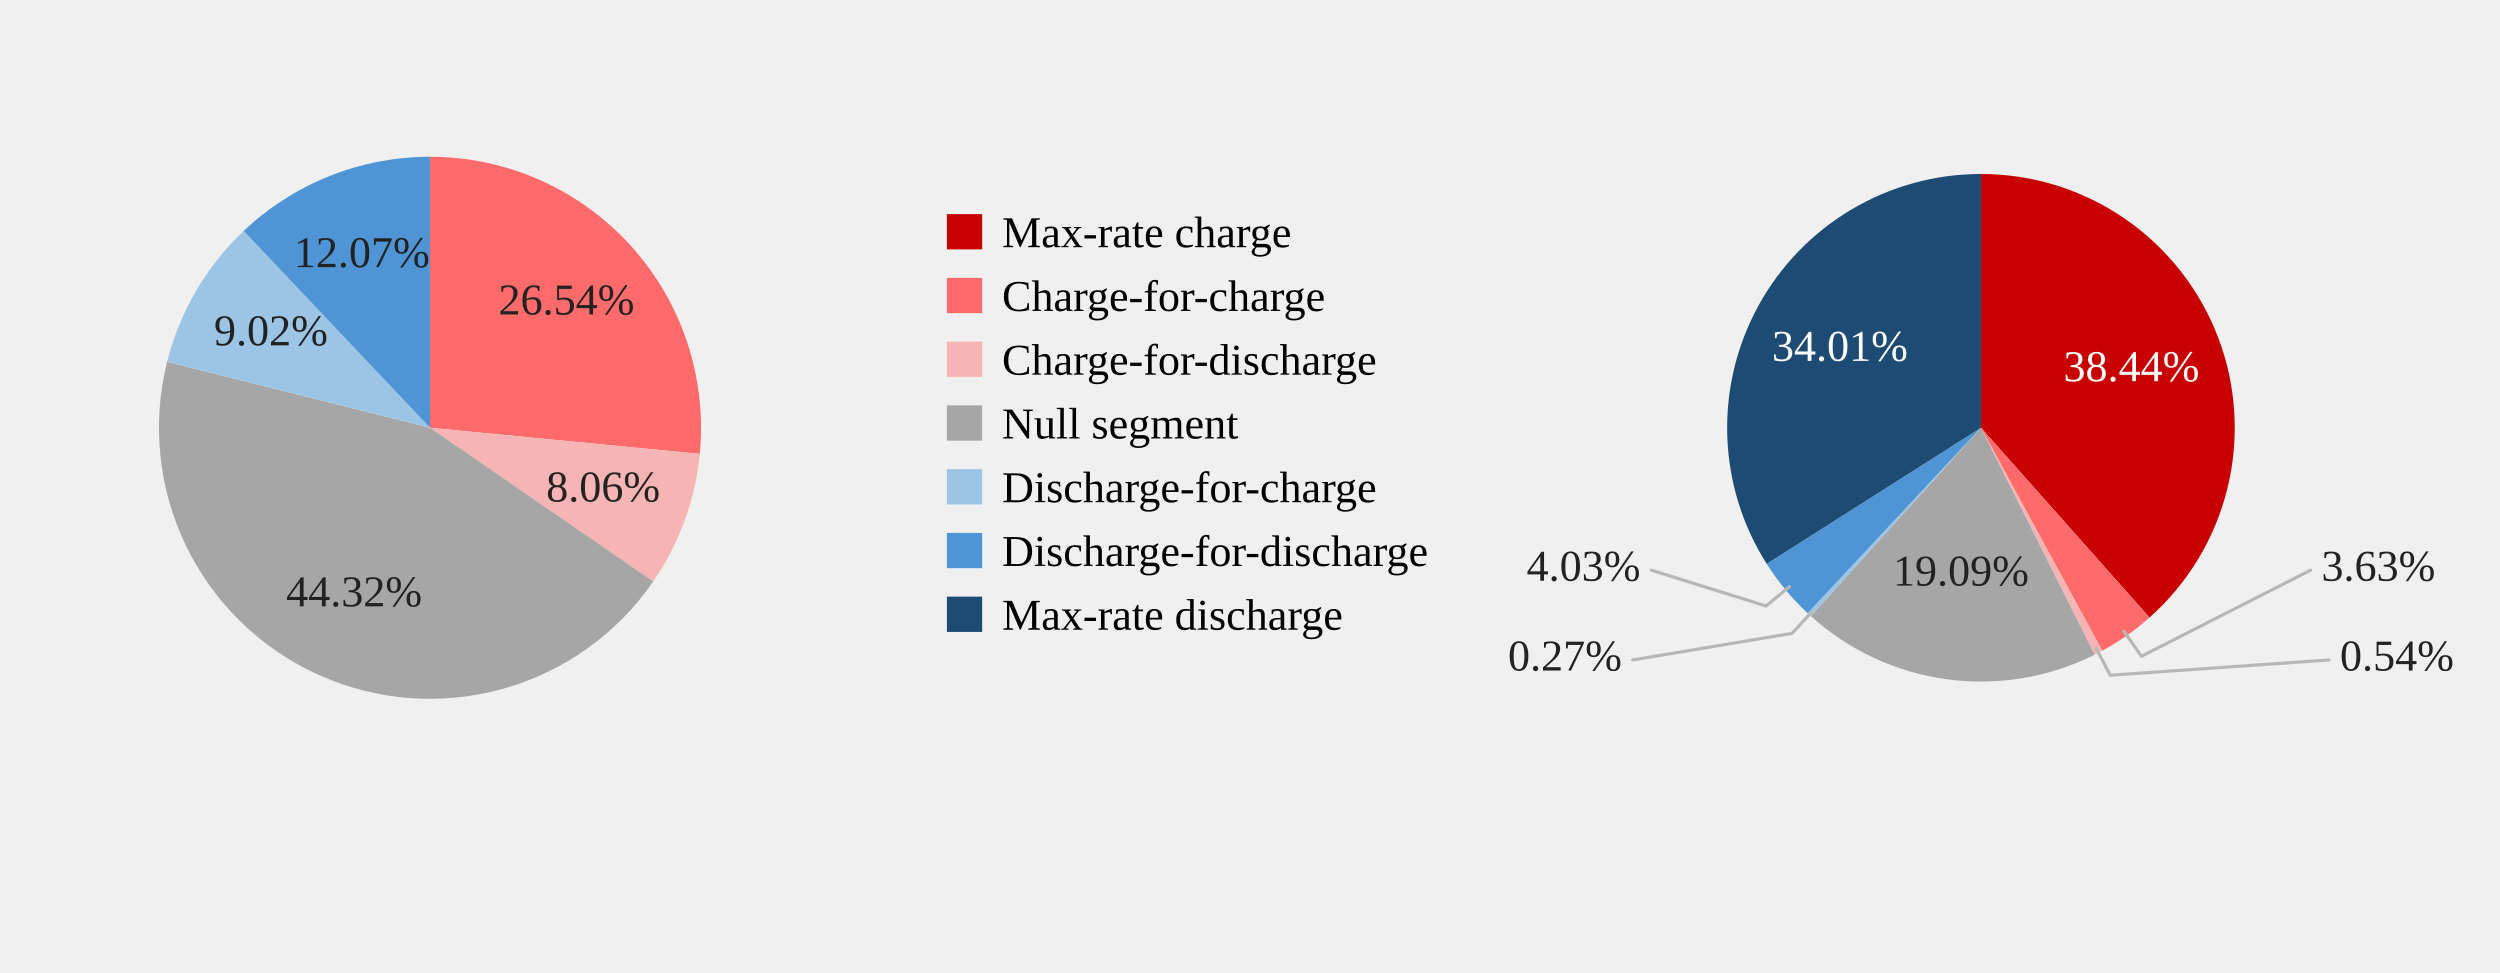
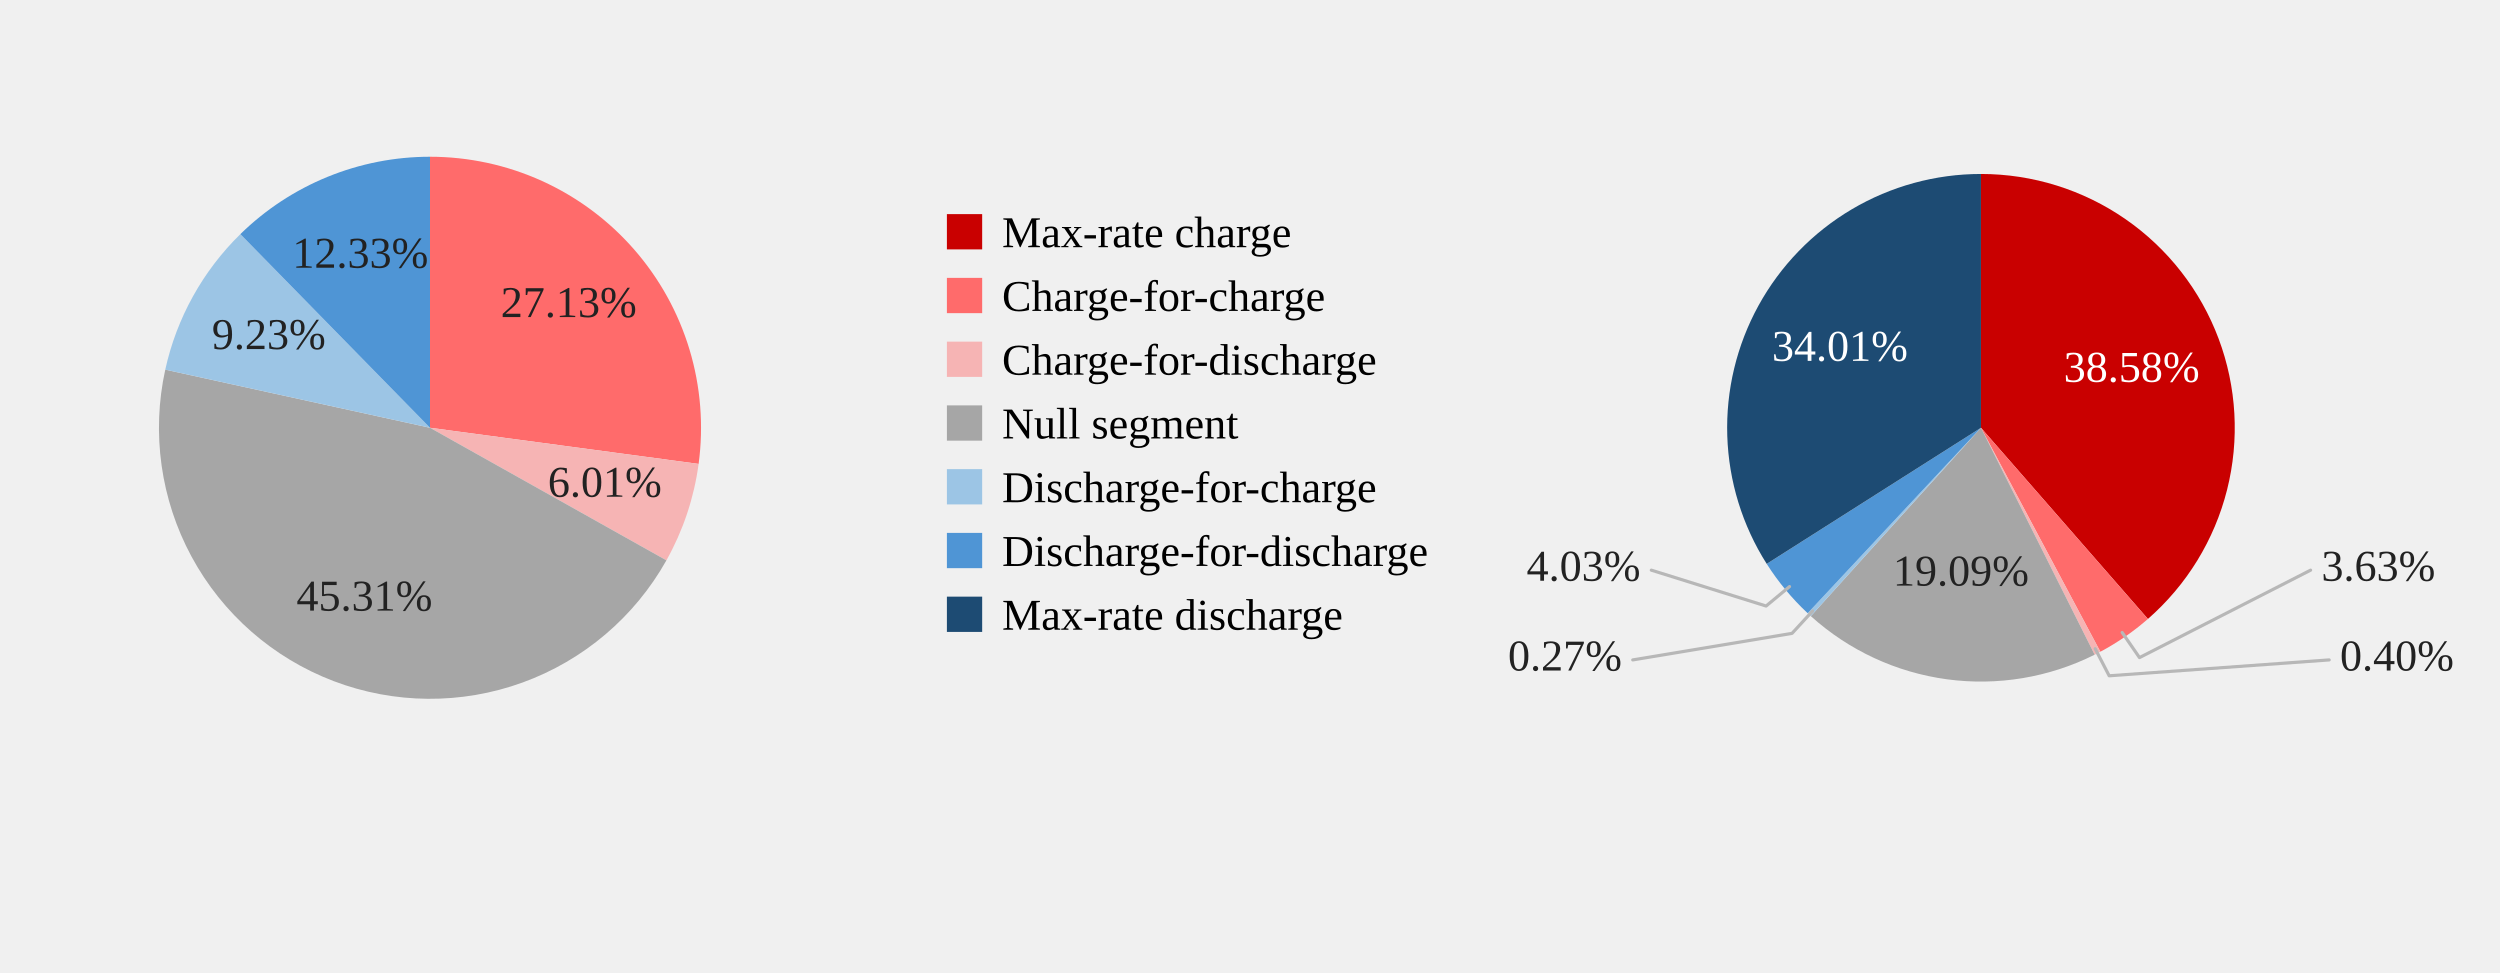
<svg xmlns="http://www.w3.org/2000/svg" xmlns:xlink="http://www.w3.org/1999/xlink" width="510.236pt" height="198.425pt" viewBox="0 0 510.236 198.425" version="1.1">
  <defs>
    <style type="text/css">*{stroke-linejoin: round; stroke-linecap: butt}</style>
  </defs>
  <g id="figure_1">
    <g id="patch_1">
      <path d="M 0 198.425  L 510.236 198.425  L 510.236 0  L 0 0  L 0 198.425  z " style="fill: none" />
    </g>
    <g id="axes_1">
      <g id="patch_2">
-         <path d="M 142.82 92.639  C 143.564 84.961 142.693 77.212 140.264 69.89  C 137.836 62.569 133.902 55.836 128.717 50.124  C 123.532 44.413 117.21 39.849 110.156 36.726  C 103.103 33.603 95.474 31.99 87.76 31.99  L 87.76 87.307  z " style="fill: #ff6b6b" />
+         <path d="M 142.584 94.684  C 143.636 86.867 143.004 78.915 140.73 71.363  C 138.457 63.81 134.594 56.831 129.402 50.893  C 124.21 44.956 117.808 40.197 110.626 36.937  C 103.444 33.676 95.648 31.99 87.76 31.99  L 87.76 87.307  z " style="fill: #ff6b6b" />
      </g>
      <g id="patch_3">
-         <path d="M 133.327 118.672  C 135.977 114.821 138.128 110.651 139.73 106.259  C 141.331 101.868 142.37 97.291 142.82 92.639  L 87.76 87.307  z " style="fill: #f6b4b4" />
+         <path d="M 136.009 114.365  C 137.712 111.328 139.124 108.138 140.227 104.836  C 141.33 101.534 142.119 98.135 142.584 94.684  L 87.76 87.307  z " style="fill: #f6b4b4" />
      </g>
      <g id="patch_4">
-         <path d="M 34.105 73.849  C 30.951 86.423 32.315 99.715 37.959 111.387  C 43.602 123.058 53.172 132.382 64.987 137.719  C 76.801 143.057 90.124 144.074 102.612 140.594  C 115.1 137.113 125.976 129.351 133.327 118.672  L 87.76 87.307  z " style="fill: #a6a6a6" />
+         <path d="M 33.73 75.442  C 30.886 88.392 32.791 101.944 39.096 113.609  C 45.4 125.273 55.693 134.291 68.085 139.007  C 80.477 143.723 94.162 143.83 106.626 139.308  C 119.091 134.786 129.523 125.93 136.009 114.365  L 87.76 87.307  z " style="fill: #a6a6a6" />
      </g>
      <g id="patch_5">
-         <path d="M 49.728 47.137  C 45.926 50.737 42.654 54.859 40.011 59.378  C 37.367 63.898 35.379 68.77 34.105 73.849  L 87.76 87.307  z " style="fill: #9cc5e5" />
+         <path d="M 49.054 47.787  C 45.23 51.533 41.969 55.814 39.374 60.496  C 36.78 65.179 34.879 70.213 33.73 75.442  L 87.76 87.307  z " style="fill: #9cc5e5" />
      </g>
      <g id="patch_6">
-         <path d="M 87.76 31.99  C 80.75 31.99 73.804 33.322 67.292 35.916  C 60.779 38.51 54.819 42.318 49.728 47.137  L 87.76 87.307  z " style="fill: #4f95d5" />
+         <path d="M 87.76 31.99  C 80.593 31.99 73.493 33.383 66.857 36.091  C 60.221 38.799 54.175 42.772 49.054 47.787  L 87.76 87.307  z " style="fill: #4f95d5" />
      </g>
      <g id="text_1">
-         <text style="font-size: 9px; font-family: 'Times New Roman', 'Arial', 'DejaVu Serif'; text-anchor: middle; fill: #222222" x="115.611" y="64.185" transform="rotate(-0 115.6111 64.18501)">26.54%</text>
+         <text style="font-size: 9px; font-family: 'Times New Roman', 'Arial', 'DejaVu Serif'; text-anchor: middle; fill: #222222" x="116.077" y="64.708" transform="rotate(-0 116.0769 64.70773)">27.13%</text>
      </g>
      <g id="text_2">
-         <text style="font-size: 9px; font-family: 'Times New Roman', 'Arial', 'DejaVu Serif'; text-anchor: middle; fill: #222222" x="123.1" y="102.357" transform="rotate(-0 123.0997 102.3567)">8.06%</text>
+         <text style="font-size: 9px; font-family: 'Times New Roman', 'Arial', 'DejaVu Serif'; text-anchor: middle; fill: #222222" x="123.438" y="101.389" transform="rotate(-0 123.4378 101.3886)">6.01%</text>
      </g>
      <g id="text_3">
-         <text style="font-size: 9px; font-family: 'Times New Roman', 'Arial', 'DejaVu Serif'; text-anchor: middle; fill: #222222" x="72.274" y="123.75" transform="rotate(-0 72.27427 123.7495)">44.32%</text>
+         <text style="font-size: 9px; font-family: 'Times New Roman', 'Arial', 'DejaVu Serif'; text-anchor: middle; fill: #222222" x="74.381" y="124.625" transform="rotate(-0 74.38116 124.6254)">45.31%</text>
      </g>
      <g id="text_4">
-         <text style="font-size: 9px; font-family: 'Times New Roman', 'Arial', 'DejaVu Serif'; text-anchor: middle; fill: #222222" x="55.291" y="70.478" transform="rotate(-0 55.29066 70.47761)">9.02%</text>
+         <text style="font-size: 9px; font-family: 'Times New Roman', 'Arial', 'DejaVu Serif'; text-anchor: middle; fill: #222222" x="54.858" y="71.238" transform="rotate(-0 54.85785 71.23773)">9.23%</text>
      </g>
      <g id="text_5">
-         <text style="font-size: 9px; font-family: 'Times New Roman', 'Arial', 'DejaVu Serif'; text-anchor: middle; fill: #222222" x="73.842" y="54.523" transform="rotate(-0 73.84159 54.52313)">12.07%</text>
+         <text style="font-size: 9px; font-family: 'Times New Roman', 'Arial', 'DejaVu Serif'; text-anchor: middle; fill: #222222" x="73.546" y="54.642" transform="rotate(-0 73.54633 54.64218)">12.33%</text>
      </g>
    </g>
    <g id="axes_2">
      <g id="legend_1">
        <g id="line2d_1">
          <defs>
-             <path id="m2480a299ea" d="M -3.6 3.6  L 3.6 3.6  L 3.6 -3.6  L -3.6 -3.6  z " style="stroke: #000000; stroke-opacity: 0; stroke-linejoin: miter" />
+             <path id="mebd0526d2b" d="M -3.6 3.6  L 3.6 3.6  L 3.6 -3.6  L -3.6 -3.6  z " style="stroke: #000000; stroke-opacity: 0; stroke-linejoin: miter" />
          </defs>
          <g>
-             <use xlink:href="#m2480a299ea" x="196.856" y="47.3" style="fill: #c90000; stroke: #000000; stroke-opacity: 0; stroke-linejoin: miter" />
+             <use xlink:href="#mebd0526d2b" x="196.856" y="47.3" style="fill: #c90000; stroke: #000000; stroke-opacity: 0; stroke-linejoin: miter" />
          </g>
        </g>
        <g id="text_6">
          <text style="font-size: 9px; font-family: 'Times New Roman', 'Arial', 'DejaVu Serif'; text-anchor: start" x="204.506" y="50.45" transform="rotate(-0 204.506 50.44998)">Max-rate charge</text>
        </g>
        <g id="line2d_2">
          <defs>
-             <path id="m4d475952a8" d="M -3.6 3.6  L 3.6 3.6  L 3.6 -3.6  L -3.6 -3.6  z " style="stroke: #000000; stroke-opacity: 0; stroke-linejoin: miter" />
+             <path id="m84b1f5f3fc" d="M -3.6 3.6  L 3.6 3.6  L 3.6 -3.6  L -3.6 -3.6  z " style="stroke: #000000; stroke-opacity: 0; stroke-linejoin: miter" />
          </defs>
          <g>
-             <use xlink:href="#m4d475952a8" x="196.856" y="60.312" style="fill: #ff6b6b; stroke: #000000; stroke-opacity: 0; stroke-linejoin: miter" />
+             <use xlink:href="#m84b1f5f3fc" x="196.856" y="60.312" style="fill: #ff6b6b; stroke: #000000; stroke-opacity: 0; stroke-linejoin: miter" />
          </g>
        </g>
        <g id="text_7">
          <text style="font-size: 9px; font-family: 'Times New Roman', 'Arial', 'DejaVu Serif'; text-anchor: start" x="204.506" y="63.462" transform="rotate(-0 204.506 63.46201)">Charge-for-charge</text>
        </g>
        <g id="line2d_3">
          <defs>
-             <path id="m581999d0c3" d="M -3.6 3.6  L 3.6 3.6  L 3.6 -3.6  L -3.6 -3.6  z " style="stroke: #000000; stroke-opacity: 0; stroke-linejoin: miter" />
+             <path id="m857d25ba8c" d="M -3.6 3.6  L 3.6 3.6  L 3.6 -3.6  L -3.6 -3.6  z " style="stroke: #000000; stroke-opacity: 0; stroke-linejoin: miter" />
          </defs>
          <g>
-             <use xlink:href="#m581999d0c3" x="196.856" y="73.324" style="fill: #f6b4b4; stroke: #000000; stroke-opacity: 0; stroke-linejoin: miter" />
+             <use xlink:href="#m857d25ba8c" x="196.856" y="73.324" style="fill: #f6b4b4; stroke: #000000; stroke-opacity: 0; stroke-linejoin: miter" />
          </g>
        </g>
        <g id="text_8">
          <text style="font-size: 9px; font-family: 'Times New Roman', 'Arial', 'DejaVu Serif'; text-anchor: start" x="204.506" y="76.474" transform="rotate(-0 204.506 76.47404)">Charge-for-discharge</text>
        </g>
        <g id="line2d_4">
          <defs>
-             <path id="m98e3963bc2" d="M -3.6 3.6  L 3.6 3.6  L 3.6 -3.6  L -3.6 -3.6  z " style="stroke: #000000; stroke-opacity: 0; stroke-linejoin: miter" />
+             <path id="mad783f8631" d="M -3.6 3.6  L 3.6 3.6  L 3.6 -3.6  L -3.6 -3.6  z " style="stroke: #000000; stroke-opacity: 0; stroke-linejoin: miter" />
          </defs>
          <g>
-             <use xlink:href="#m98e3963bc2" x="196.856" y="86.336" style="fill: #a6a6a6; stroke: #000000; stroke-opacity: 0; stroke-linejoin: miter" />
+             <use xlink:href="#mad783f8631" x="196.856" y="86.336" style="fill: #a6a6a6; stroke: #000000; stroke-opacity: 0; stroke-linejoin: miter" />
          </g>
        </g>
        <g id="text_9">
          <text style="font-size: 9px; font-family: 'Times New Roman', 'Arial', 'DejaVu Serif'; text-anchor: start" x="204.506" y="89.486" transform="rotate(-0 204.506 89.48607)">Null segment</text>
        </g>
        <g id="line2d_5">
          <defs>
-             <path id="mbba1662083" d="M -3.6 3.6  L 3.6 3.6  L 3.6 -3.6  L -3.6 -3.6  z " style="stroke: #000000; stroke-opacity: 0; stroke-linejoin: miter" />
+             <path id="m21fb087f56" d="M -3.6 3.6  L 3.6 3.6  L 3.6 -3.6  L -3.6 -3.6  z " style="stroke: #000000; stroke-opacity: 0; stroke-linejoin: miter" />
          </defs>
          <g>
-             <use xlink:href="#mbba1662083" x="196.856" y="99.348" style="fill: #9cc5e5; stroke: #000000; stroke-opacity: 0; stroke-linejoin: miter" />
+             <use xlink:href="#m21fb087f56" x="196.856" y="99.348" style="fill: #9cc5e5; stroke: #000000; stroke-opacity: 0; stroke-linejoin: miter" />
          </g>
        </g>
        <g id="text_10">
          <text style="font-size: 9px; font-family: 'Times New Roman', 'Arial', 'DejaVu Serif'; text-anchor: start" x="204.506" y="102.498" transform="rotate(-0 204.506 102.4981)">Discharge-for-charge</text>
        </g>
        <g id="line2d_6">
          <defs>
-             <path id="m019d302b97" d="M -3.6 3.6  L 3.6 3.6  L 3.6 -3.6  L -3.6 -3.6  z " style="stroke: #000000; stroke-opacity: 0; stroke-linejoin: miter" />
+             <path id="m78adc9d538" d="M -3.6 3.6  L 3.6 3.6  L 3.6 -3.6  L -3.6 -3.6  z " style="stroke: #000000; stroke-opacity: 0; stroke-linejoin: miter" />
          </defs>
          <g>
-             <use xlink:href="#m019d302b97" x="196.856" y="112.36" style="fill: #4f95d5; stroke: #000000; stroke-opacity: 0; stroke-linejoin: miter" />
+             <use xlink:href="#m78adc9d538" x="196.856" y="112.36" style="fill: #4f95d5; stroke: #000000; stroke-opacity: 0; stroke-linejoin: miter" />
          </g>
        </g>
        <g id="text_11">
          <text style="font-size: 9px; font-family: 'Times New Roman', 'Arial', 'DejaVu Serif'; text-anchor: start" x="204.506" y="115.51" transform="rotate(-0 204.506 115.5101)">Discharge-for-discharge</text>
        </g>
        <g id="line2d_7">
          <defs>
-             <path id="m66d3501455" d="M -3.6 3.6  L 3.6 3.6  L 3.6 -3.6  L -3.6 -3.6  z " style="stroke: #000000; stroke-opacity: 0; stroke-linejoin: miter" />
+             <path id="m5748c92d15" d="M -3.6 3.6  L 3.6 3.6  L 3.6 -3.6  L -3.6 -3.6  z " style="stroke: #000000; stroke-opacity: 0; stroke-linejoin: miter" />
          </defs>
          <g>
-             <use xlink:href="#m66d3501455" x="196.856" y="125.372" style="fill: #1d4b73; stroke: #000000; stroke-opacity: 0; stroke-linejoin: miter" />
+             <use xlink:href="#m5748c92d15" x="196.856" y="125.372" style="fill: #1d4b73; stroke: #000000; stroke-opacity: 0; stroke-linejoin: miter" />
          </g>
        </g>
        <g id="text_12">
          <text style="font-size: 9px; font-family: 'Times New Roman', 'Arial', 'DejaVu Serif'; text-anchor: start" x="204.506" y="128.522" transform="rotate(-0 204.506 128.5222)">Max-rate discharge</text>
        </g>
      </g>
    </g>
    <g id="axes_3">
      <g id="patch_7">
-         <path d="M 438.703 126.036  C 446.556 119.06 452.106 109.857 454.61 99.655  C 457.114 89.453 456.456 78.727 452.725 68.907  C 448.993 59.087 442.362 50.631 433.714 44.666  C 425.067 38.702 414.807 35.506 404.302 35.506  L 404.302 87.307  z " style="fill: #c90000" />
+         <path d="M 438.374 126.325  C 446.315 119.391 451.953 110.195 454.53 99.973  C 457.108 89.751 456.505 78.982 452.802 69.111  C 449.099 59.241 442.47 50.732 433.804 44.728  C 425.139 38.724 414.844 35.506 404.302 35.506  L 404.302 87.307  z " style="fill: #c90000" />
      </g>
      <g id="patch_8">
-         <path d="M 429.058 132.81  C 430.787 131.869 432.462 130.83 434.073 129.698  C 435.685 128.566 437.23 127.344 438.703 126.036  L 404.302 87.307  z " style="fill: #ff6b6b" />
+         <path d="M 428.672 133.017  C 430.41 132.091 432.093 131.066 433.714 129.948  C 435.335 128.83 436.891 127.62 438.374 126.325  L 404.302 87.307  z " style="fill: #ff6b6b" />
      </g>
      <g id="patch_9">
-         <path d="M 427.507 133.62  C 427.767 133.489 428.027 133.356 428.286 133.221  C 428.544 133.086 428.801 132.949 429.058 132.81  L 404.302 87.307  z " style="fill: #f6b4b4" />
+         <path d="M 427.507 133.62  C 427.702 133.522 427.897 133.423 428.091 133.322  C 428.286 133.222 428.479 133.12 428.672 133.017  L 404.302 87.307  z " style="fill: #f6b4b4" />
      </g>
      <g id="patch_10">
        <path d="M 369.575 125.744  C 377.315 132.736 386.988 137.231 397.324 138.636  C 407.659 140.041 418.181 138.292 427.507 133.62  L 404.302 87.307  z " style="fill: #a6a6a6" />
      </g>
      <g id="patch_11">
        <path d="M 368.931 125.152  C 369.038 125.252 369.145 125.351 369.252 125.449  C 369.359 125.548 369.467 125.646 369.575 125.744  L 404.302 87.307  z " style="fill: #9cc5e5" />
      </g>
      <g id="patch_12">
        <path d="M 360.574 115.078  C 361.747 116.925 363.036 118.696 364.433 120.38  C 365.83 122.064 367.333 123.658 368.931 125.152  L 404.302 87.307  z " style="fill: #4f95d5" />
      </g>
      <g id="patch_13">
        <path d="M 404.302 35.506  C 395.024 35.506 385.915 37.999 377.929 42.722  C 369.944 47.446 363.372 54.229 358.904 62.359  C 354.436 70.49 352.233 79.674 352.527 88.947  C 352.821 98.22 355.6 107.246 360.574 115.078  L 404.302 87.307  z " style="fill: #1d4b73" />
      </g>
      <g id="line2d_8">
-         <path d="M 433.478 128.85  L 437.051 133.937  L 471.58 116.366  " style="fill: none; stroke: #b7b7b7; stroke-width: 0.65; stroke-linecap: round" />
+         <path d="M 433.126 129.095  L 436.656 134.212  L 471.58 116.366  " style="fill: none; stroke: #b7b7b7; stroke-width: 0.65; stroke-linecap: round" />
      </g>
      <g id="line2d_9">
-         <path d="M 427.806 132.303  L 430.684 137.813  L 475.37 134.686  " style="fill: none; stroke: #b7b7b7; stroke-width: 0.65; stroke-linecap: round" />
+         <path d="M 427.616 132.402  L 430.47 137.924  L 475.37 134.686  " style="fill: none; stroke: #b7b7b7; stroke-width: 0.65; stroke-linecap: round" />
      </g>
      <g id="line2d_10">
        <path d="M 369.953 124.687  L 365.747 129.264  L 333.234 134.686  " style="fill: none; stroke: #b7b7b7; stroke-width: 0.65; stroke-linecap: round" />
      </g>
      <g id="line2d_11">
        <path d="M 365.231 119.719  L 360.446 123.687  L 337.024 116.366  " style="fill: none; stroke: #b7b7b7; stroke-width: 0.65; stroke-linecap: round" />
      </g>
      <g id="text_13">
        <text style="font-size: 9px; font-family: 'Times New Roman', 'Arial', 'DejaVu Serif'; text-anchor: start; fill: #222222" x="473.791" y="118.528" transform="rotate(-0 473.7909 118.5282)">3.63%</text>
      </g>
      <g id="text_14">
-         <text style="font-size: 9px; font-family: 'Times New Roman', 'Arial', 'DejaVu Serif'; text-anchor: start; fill: #222222" x="477.581" y="136.848" transform="rotate(-0 477.5812 136.8481)">0.54%</text>
+         <text style="font-size: 9px; font-family: 'Times New Roman', 'Arial', 'DejaVu Serif'; text-anchor: start; fill: #222222" x="477.581" y="136.848" transform="rotate(-0 477.5812 136.8481)">0.40%</text>
      </g>
      <g id="text_15">
        <text style="font-size: 9px; font-family: 'Times New Roman', 'Arial', 'DejaVu Serif'; text-anchor: end; fill: #222222" x="331.023" y="136.848" transform="rotate(-0 331.0225 136.8481)">0.27%</text>
      </g>
      <g id="text_16">
        <text style="font-size: 9px; font-family: 'Times New Roman', 'Arial', 'DejaVu Serif'; text-anchor: end; fill: #222222" x="334.813" y="118.528" transform="rotate(-0 334.8128 118.5282)">4.03%</text>
      </g>
      <g id="text_17">
-         <text style="font-size: 9px; font-family: 'Times New Roman', 'Arial', 'DejaVu Serif'; text-anchor: middle; fill: #ffffff" x="435.009" y="77.801" transform="rotate(-0 435.009 77.8007)">38.44%</text>
+         <text style="font-size: 9px; font-family: 'Times New Roman', 'Arial', 'DejaVu Serif'; text-anchor: middle; fill: #ffffff" x="435.058" y="77.93" transform="rotate(-0 435.058 77.93047)">38.58%</text>
      </g>
      <g id="text_18">
        <text style="font-size: 9px; font-family: 'Times New Roman', 'Arial', 'DejaVu Serif'; text-anchor: middle; fill: #222222" x="400.217" y="119.515" transform="rotate(-0 400.2171 119.5153)">19.09%</text>
      </g>
      <g id="text_19">
        <text style="font-size: 9px; font-family: 'Times New Roman', 'Arial', 'DejaVu Serif'; text-anchor: middle; fill: #ffffff" x="375.513" y="73.649" transform="rotate(-0 375.5131 73.64876)">34.01%</text>
      </g>
    </g>
  </g>
</svg>
